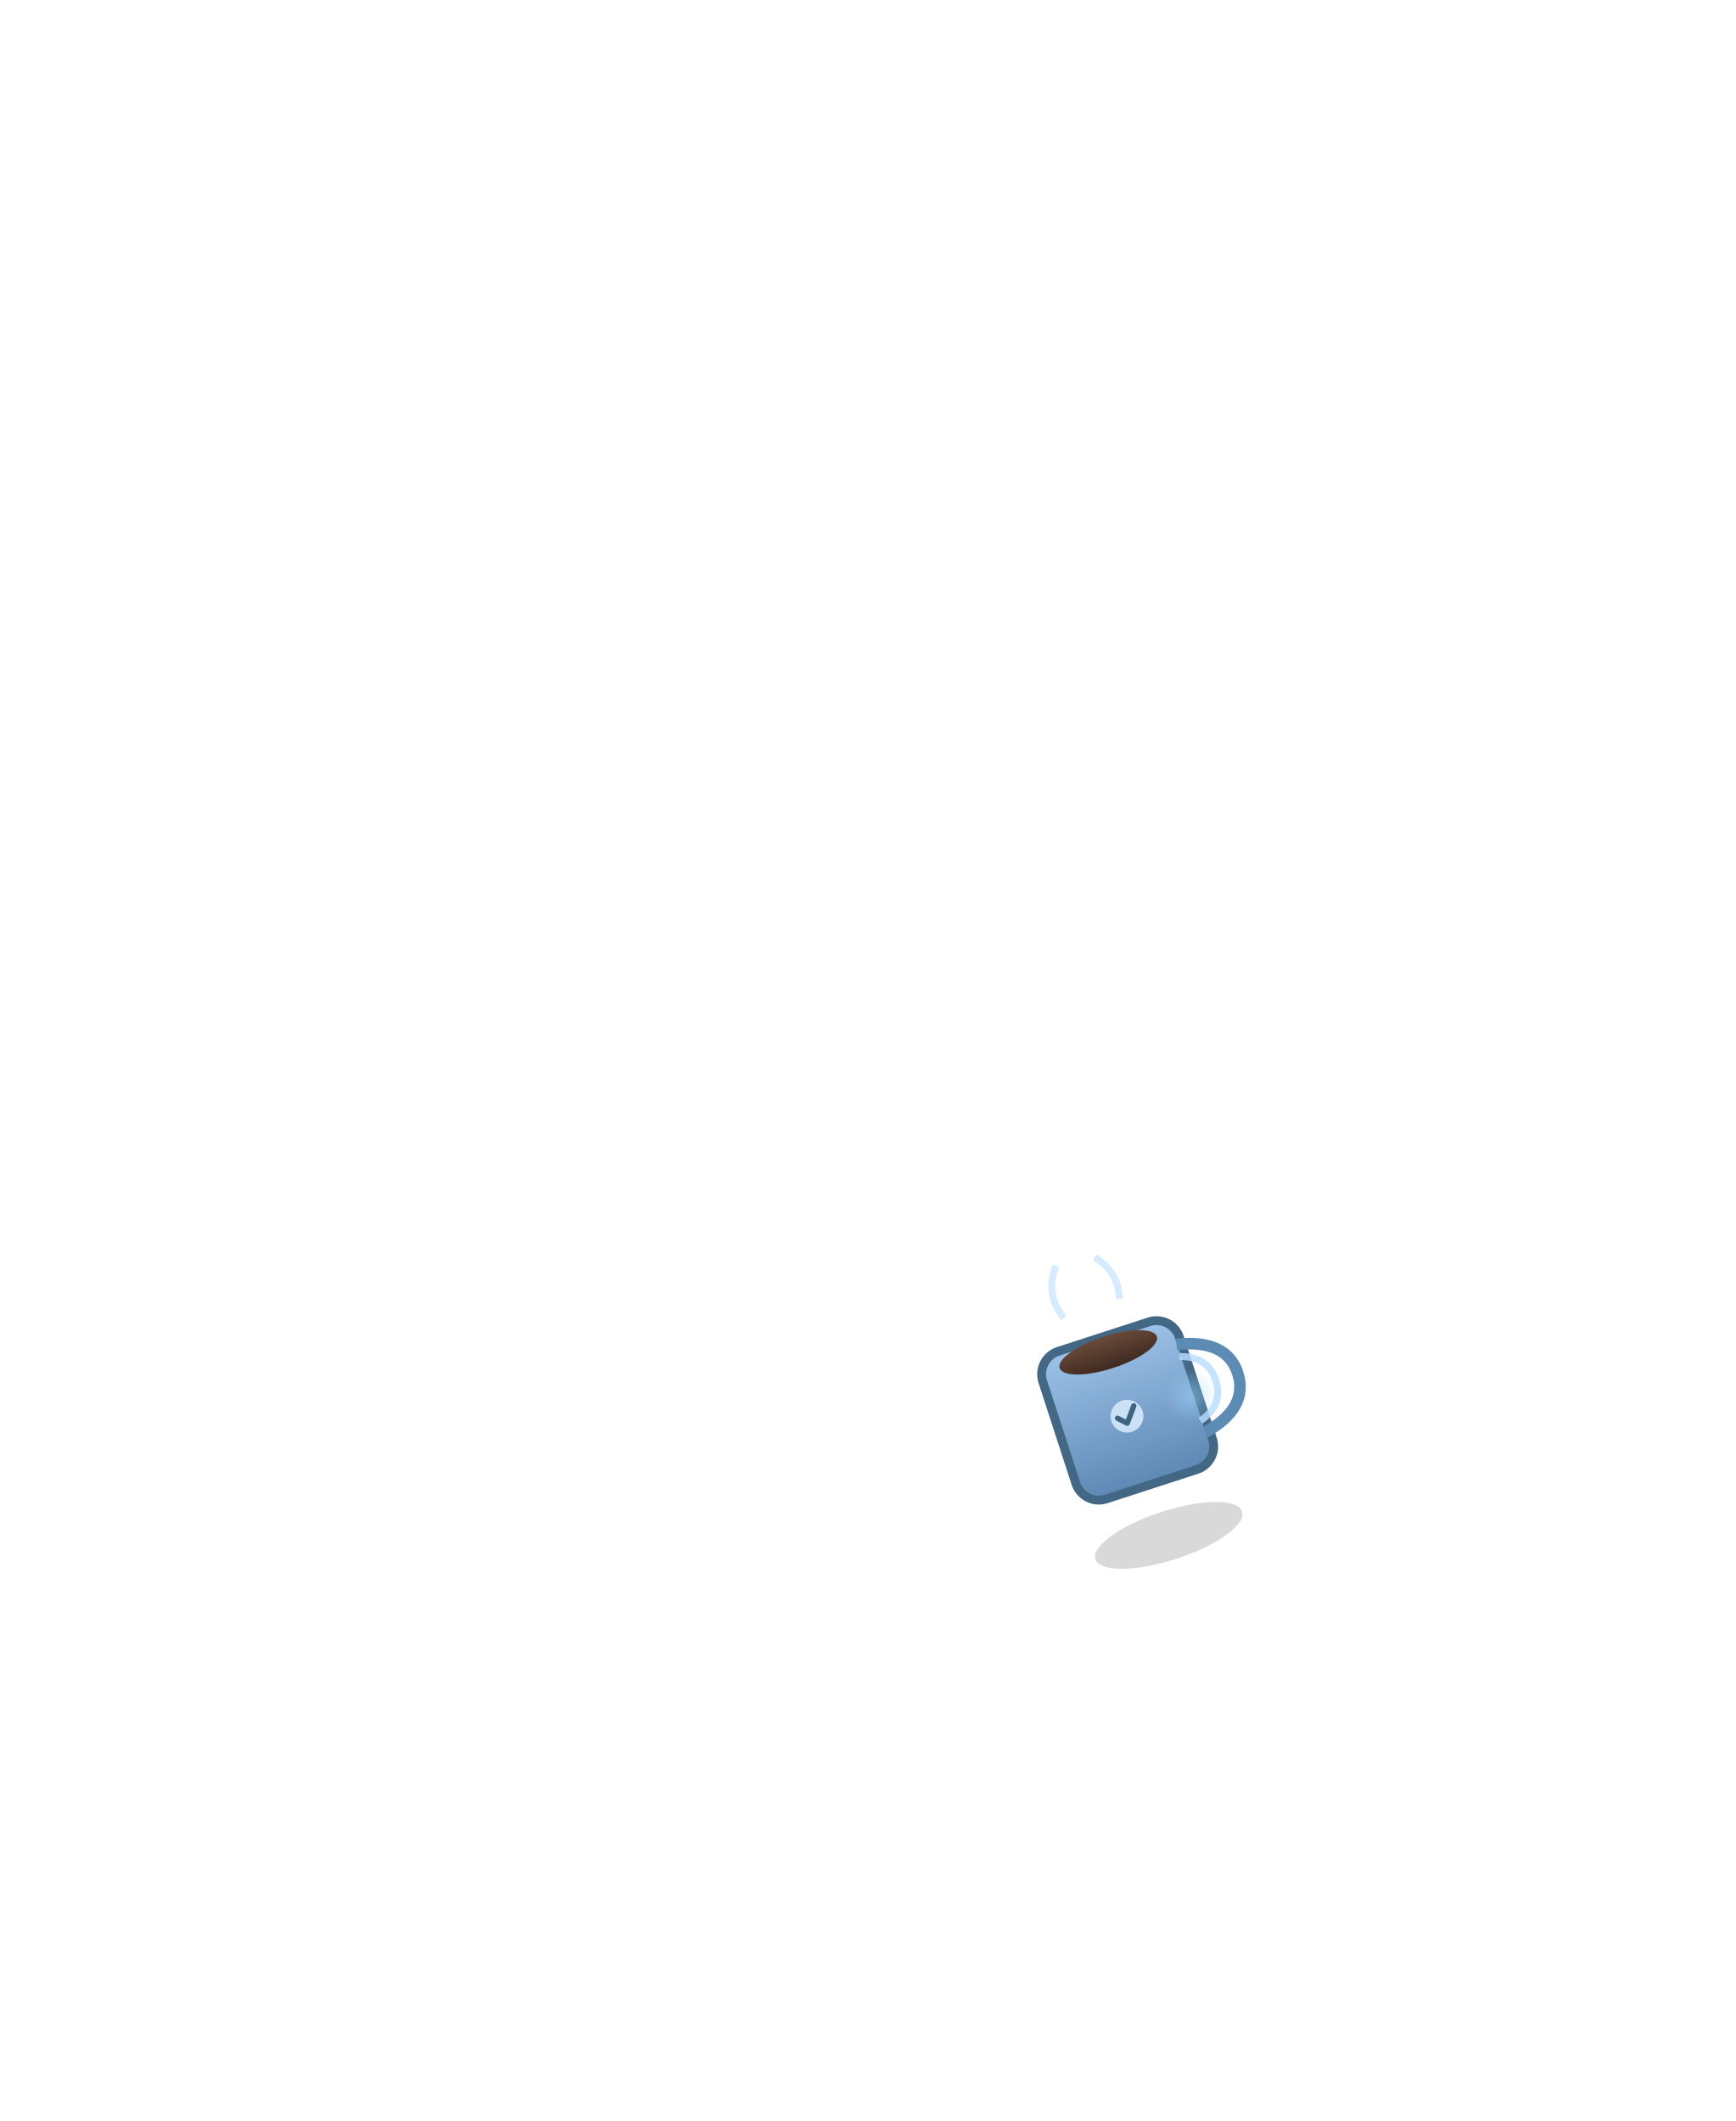
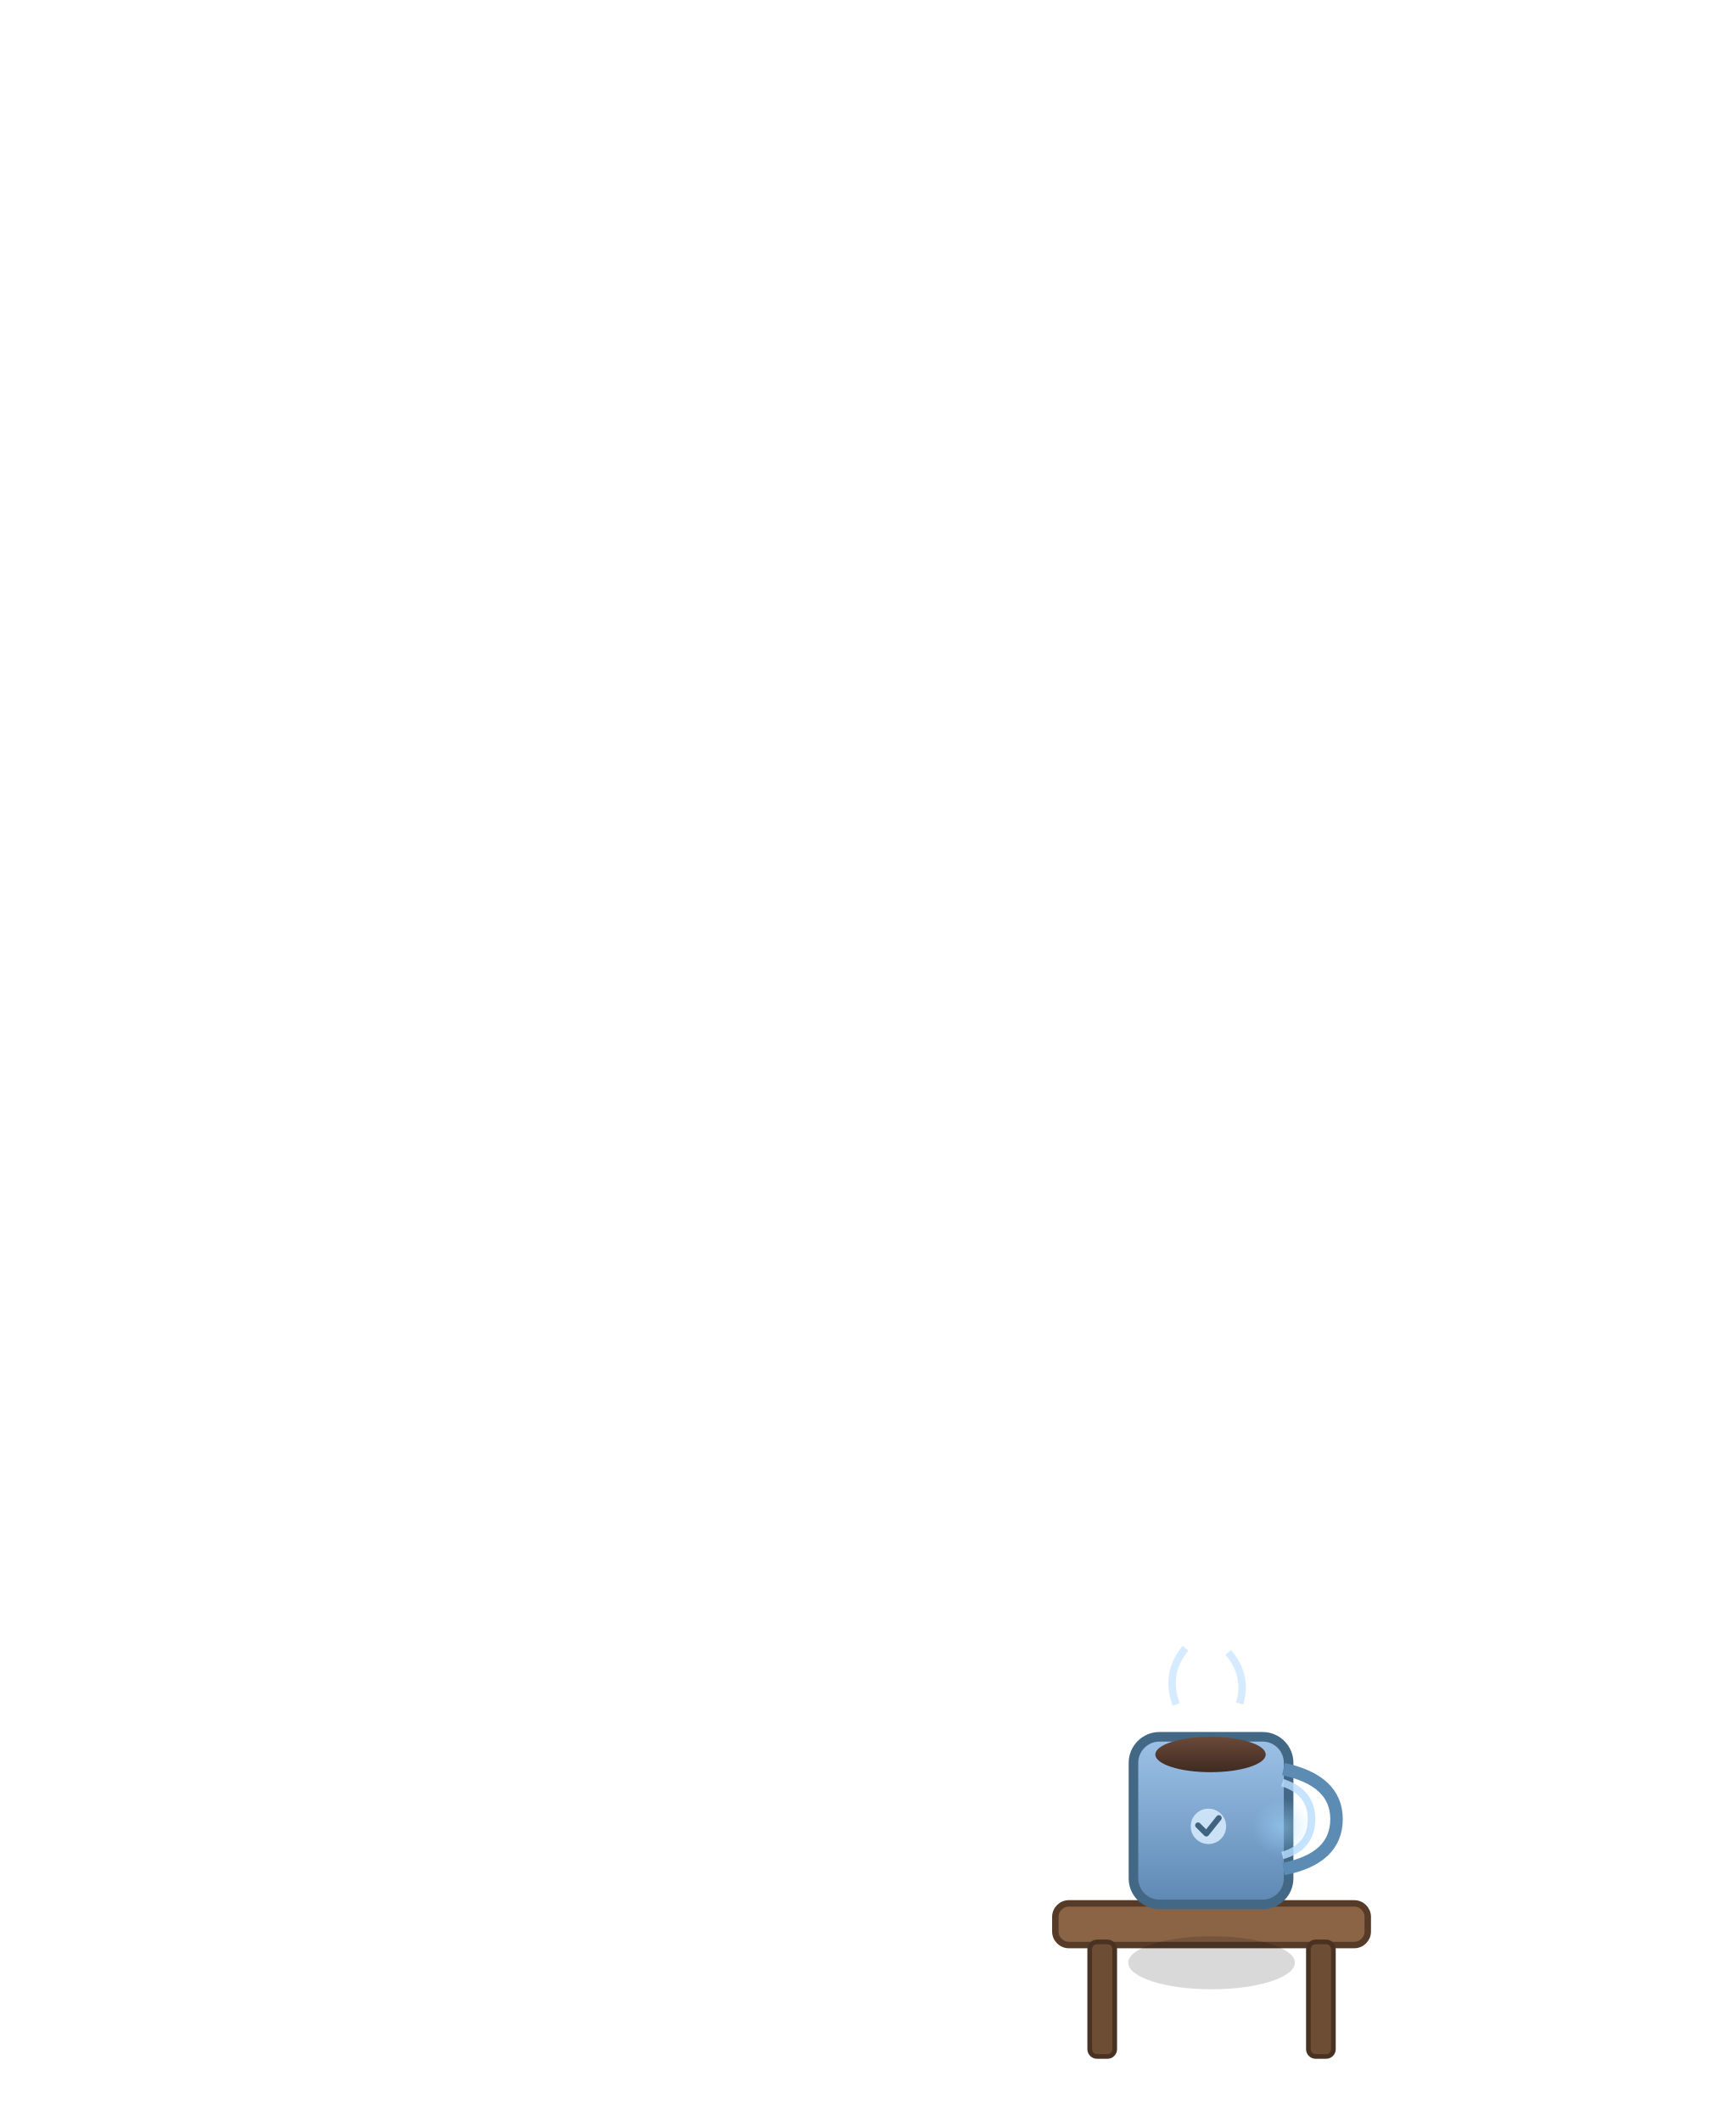
<svg xmlns="http://www.w3.org/2000/svg" viewBox="0 0 180 220" width="180" height="220">
  <defs>
    <linearGradient id="r_mug" x1="0" y1="0" x2="0" y2="1">
      <stop offset="0%" stop-color="#9dc2e8" />
      <stop offset="100%" stop-color="#5d88b3" />
    </linearGradient>
    <linearGradient id="r_coffee" x1="0" y1="0" x2="0" y2="1">
      <stop offset="0%" stop-color="#6a4a39" />
      <stop offset="100%" stop-color="#3f2a21" />
    </linearGradient>
    <radialGradient id="r_glow" cx="50%" cy="50%" r="50%">
      <stop offset="0%" stop-color="#9fd8ff" stop-opacity="0.8" />
      <stop offset="100%" stop-color="#9fd8ff" stop-opacity="0" />
    </radialGradient>
  </defs>
-   <g id="weapon_rare" transform="rotate(-18 118 150)">
+   <g id="weapon_rare" transform="translate(-2 31) scale(1.08 1.08)">
+     
+     
+     M3.5" rx="15.0" ry="2.6" fill="#000000" opacity="0.18"/&gt;
+     <rect x="103.2" y="154.1" width="30.0" height="4.0" rx="1.3" fill="#8b6446" stroke="#563b28" stroke-width="0.62" />
+     <rect x="106.5" y="157.8" width="2.4" height="11.0" rx="0.7" fill="#6e4d35" stroke="#4a3222" stroke-width="0.45" />
+     <rect x="127.5" y="157.8" width="2.4" height="11.0" rx="0.7" fill="#6e4d35" stroke="#4a3222" stroke-width="0.45" />
    <ellipse cx="118.2" cy="159.8" rx="8.0" ry="2.55" fill="#000000" opacity="0.15" />
    <rect x="110.7" y="138.1" width="14.9" height="16.1" rx="2.5" fill="url(#r_mug)" stroke="#436886" stroke-width="0.92" />
    <path d="M125.1 141.2 Q130.2 142.3 130.2 146.0 Q130.2 149.8 125.1 150.8" fill="none" stroke="#5c8cb3" stroke-width="1.2" />
    <path d="M125.0 142.5 Q127.8 143.4 127.8 146.0 Q127.8 148.7 125.0 149.5" fill="none" stroke="#b9ddff" stroke-width="0.72" opacity="0.82" />
    <ellipse cx="118.1" cy="139.8" rx="5.3" ry="1.7" fill="url(#r_coffee)" />
    <circle cx="117.9" cy="146.7" r="1.7" fill="#d4e8fb" opacity="0.9" />
    <path d="M116.9 146.6 L117.7 147.4 L118.9 145.9" fill="none" stroke="#3f6481" stroke-width="0.55" stroke-linecap="round" stroke-linejoin="round" />
    <path d="M114.8 135.0 Q113.7 132.0 115.7 129.6" fill="none" stroke="#b9ddff" stroke-width="0.72" opacity="0.58" />
    <path d="M120.9 134.9 Q121.7 132.2 119.8 130.0" fill="none" stroke="#b9ddff" stroke-width="0.72" opacity="0.58" />
    <circle cx="124.9" cy="146.8" r="2.8" fill="url(#r_glow)" opacity="0.6" />
  </g>
</svg>
